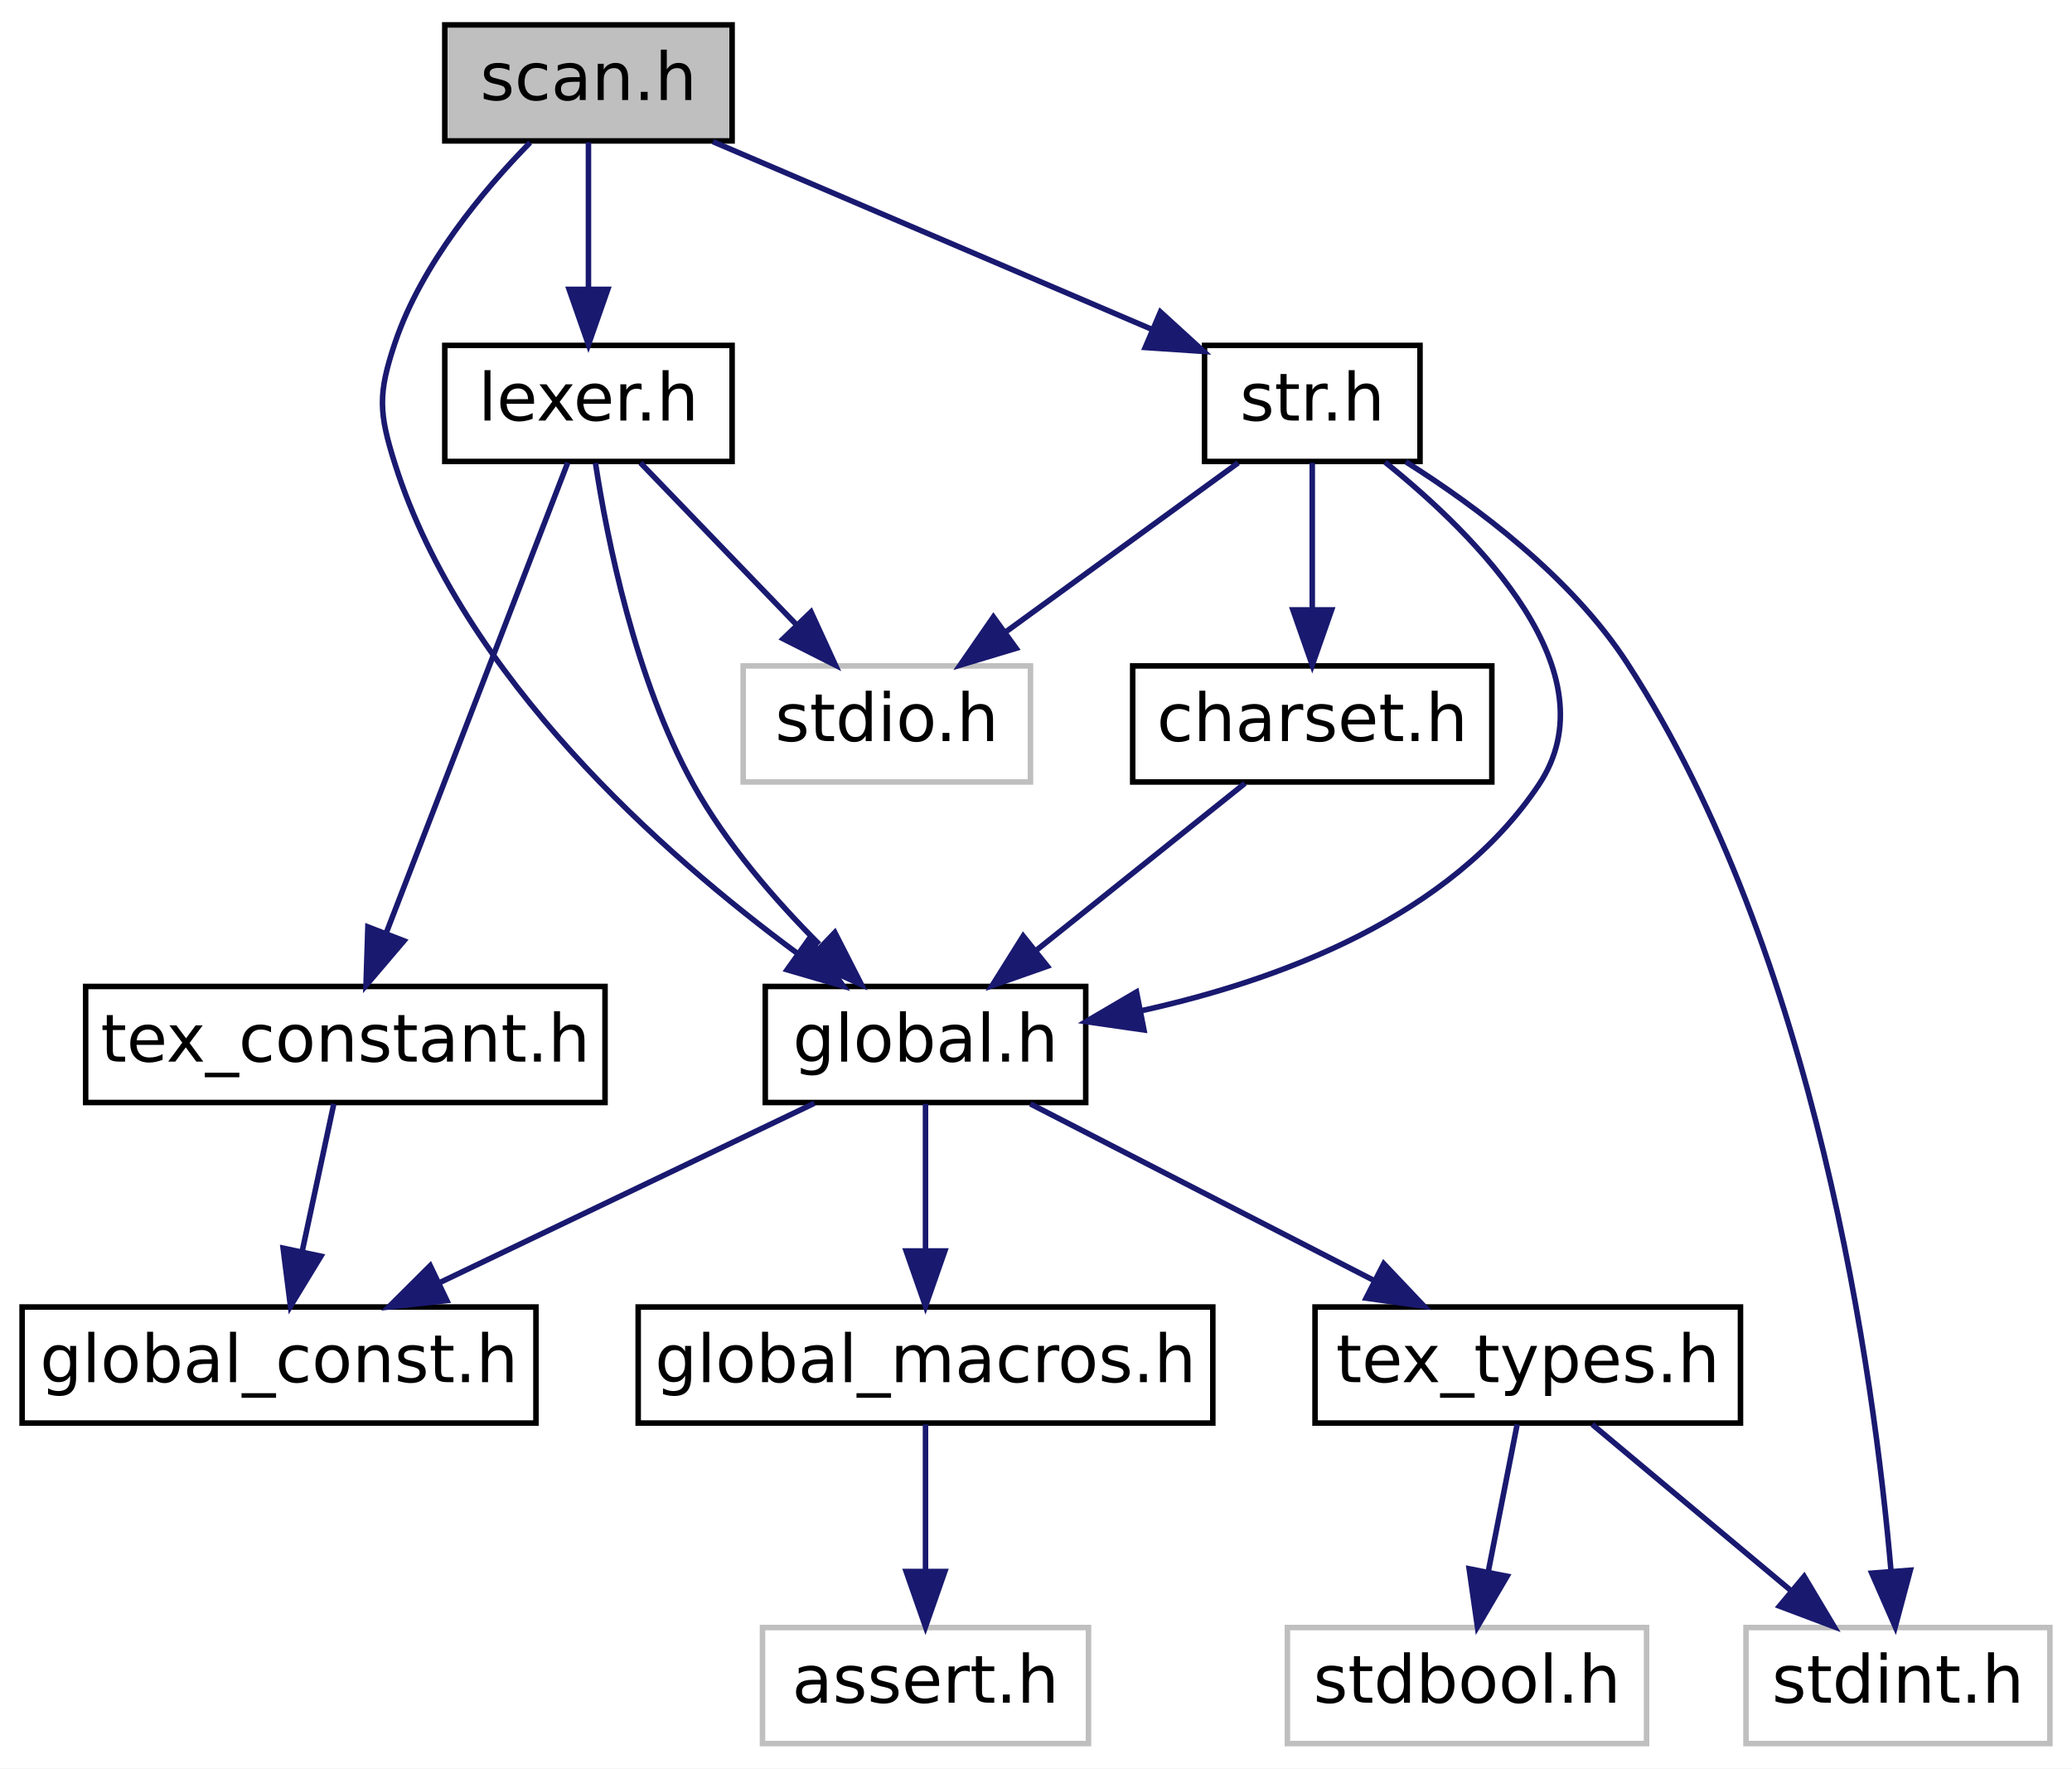
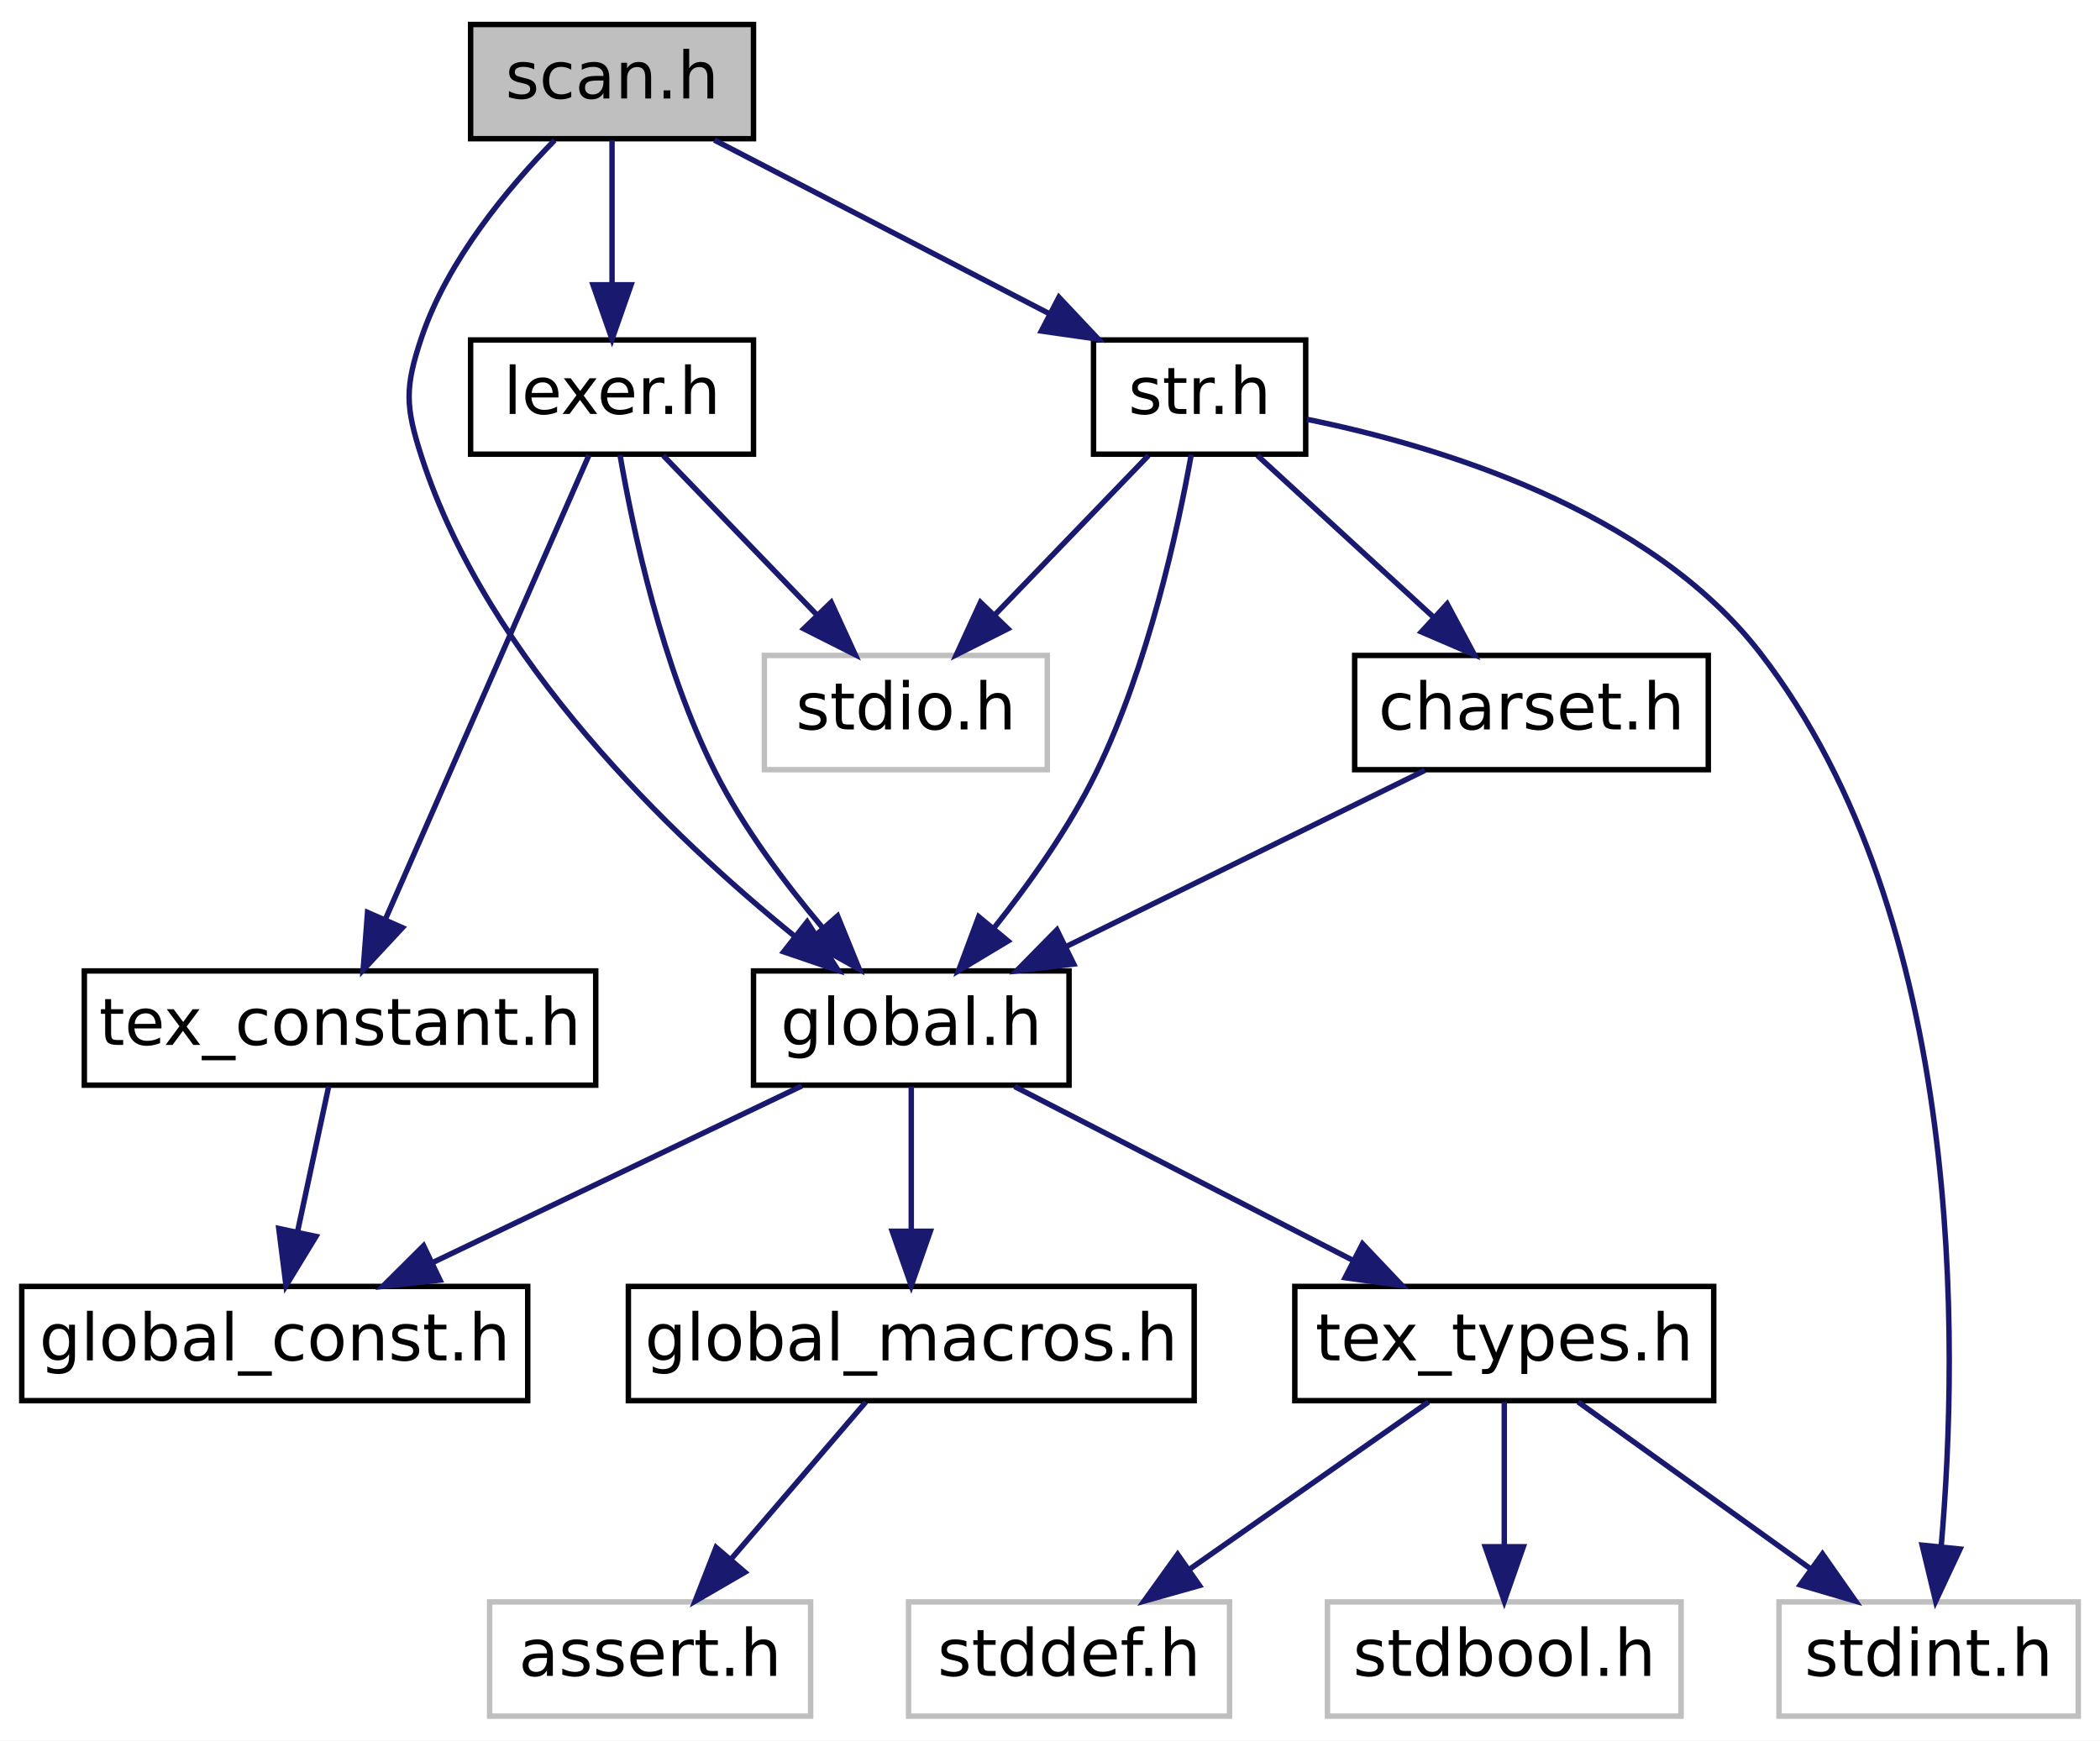
- <svg xmlns="http://www.w3.org/2000/svg" xmlns:xlink="http://www.w3.org/1999/xlink" width="375pt" height="320pt" viewBox="0.00 0.00 375.00 320.00">
+ <svg xmlns="http://www.w3.org/2000/svg" xmlns:xlink="http://www.w3.org/1999/xlink" width="386pt" height="320pt" viewBox="0.00 0.00 386.00 320.00">
  <g id="graph0" class="graph" transform="scale(1 1) rotate(0) translate(4 316)">
-     <polygon fill="white" stroke="transparent" points="-4,4 -4,-316 371,-316 371,4 -4,4" />
+     <polygon fill="white" stroke="transparent" points="-4,4 -4,-316 382,-316 382,4 -4,4" />
    <g id="node1" class="node">
      <g id="a_node1">
        <a xlink:title=" ">
-           <polygon fill="#bfbfbf" stroke="black" points="76.5,-290.5 76.5,-311.5 128.5,-311.5 128.5,-290.5 76.5,-290.5" />
-           <text text-anchor="middle" x="102.5" y="-297.9" font-family="DejaVuSans" font-size="12.00">scan.h</text>
+           <polygon fill="#bfbfbf" stroke="black" points="82.5,-290.5 82.5,-311.5 134.5,-311.5 134.5,-290.5 82.5,-290.5" />
+           <text text-anchor="middle" x="108.5" y="-297.9" font-family="DejaVuSans" font-size="12.00">scan.h</text>
        </a>
      </g>
    </g>
    <g id="node2" class="node">
      <g id="a_node2">
        <a xlink:href="global_8h.html" target="_top" xlink:title=" ">
          <polygon fill="white" stroke="black" points="134.5,-116.5 134.5,-137.5 192.5,-137.5 192.5,-116.5 134.5,-116.5" />
          <text text-anchor="middle" x="163.5" y="-123.9" font-family="DejaVuSans" font-size="12.00">global.h</text>
        </a>
      </g>
    </g>
    <g id="edge1" class="edge">
-       <path fill="none" stroke="midnightblue" d="M91.94,-290.21C83.5,-281.6 72.31,-268.26 67.5,-254 64.38,-244.73 64.54,-241.32 67.5,-232 79.76,-193.42 116.01,-161.42 140.28,-143.51" />
-       <polygon fill="midnightblue" stroke="midnightblue" points="142.51,-146.22 148.62,-137.56 138.45,-140.52 142.51,-146.22" />
+       <path fill="none" stroke="midnightblue" d="M97.94,-290.21C89.5,-281.6 78.31,-268.26 73.5,-254 70.38,-244.73 70.49,-241.3 73.5,-232 85.64,-194.54 119.49,-162.18 142.04,-143.9" />
+       <polygon fill="midnightblue" stroke="midnightblue" points="144.36,-146.53 150.06,-137.6 140.04,-141.02 144.36,-146.53" />
    </g>
-     <g id="node9" class="node">
-       <g id="a_node9">
+     <g id="node10" class="node">
+       <g id="a_node10">
        <a xlink:href="lexer_8h.html" target="_top" xlink:title=" ">
-           <polygon fill="white" stroke="black" points="76.5,-232.5 76.5,-253.5 128.5,-253.5 128.5,-232.5 76.5,-232.5" />
-           <text text-anchor="middle" x="102.5" y="-239.9" font-family="DejaVuSans" font-size="12.00">lexer.h</text>
+           <polygon fill="white" stroke="black" points="82.5,-232.5 82.5,-253.5 134.5,-253.5 134.5,-232.5 82.5,-232.5" />
+           <text text-anchor="middle" x="108.5" y="-239.9" font-family="DejaVuSans" font-size="12.00">lexer.h</text>
        </a>
      </g>
    </g>
-     <g id="edge8" class="edge">
-       <path fill="none" stroke="midnightblue" d="M102.5,-290.25C102.5,-282.94 102.5,-272.69 102.5,-263.7" />
-       <polygon fill="midnightblue" stroke="midnightblue" points="106,-263.64 102.5,-253.64 99,-263.64 106,-263.64" />
+     <g id="edge9" class="edge">
+       <path fill="none" stroke="midnightblue" d="M108.5,-290.25C108.5,-282.94 108.5,-272.69 108.5,-263.7" />
+       <polygon fill="midnightblue" stroke="midnightblue" points="112,-263.64 108.5,-253.64 105,-263.64 112,-263.64" />
    </g>
-     <g id="node12" class="node">
-       <g id="a_node12">
+     <g id="node13" class="node">
+       <g id="a_node13">
        <a xlink:href="str_8h.html" target="_top" xlink:title=" ">
-           <polygon fill="white" stroke="black" points="214,-232.5 214,-253.5 253,-253.5 253,-232.5 214,-232.5" />
-           <text text-anchor="middle" x="233.5" y="-239.9" font-family="DejaVuSans" font-size="12.00">str.h</text>
+           <polygon fill="white" stroke="black" points="197,-232.5 197,-253.5 236,-253.5 236,-232.5 197,-232.5" />
+           <text text-anchor="middle" x="216.5" y="-239.9" font-family="DejaVuSans" font-size="12.00">str.h</text>
        </a>
      </g>
    </g>
-     <g id="edge13" class="edge">
-       <path fill="none" stroke="midnightblue" d="M125.02,-290.37C147.01,-280.97 180.57,-266.63 204.53,-256.38" />
-       <polygon fill="midnightblue" stroke="midnightblue" points="206.02,-259.55 213.84,-252.41 203.27,-253.12 206.02,-259.55" />
+     <g id="edge14" class="edge">
+       <path fill="none" stroke="midnightblue" d="M127.31,-290.25C144.35,-281.41 169.66,-268.29 188.97,-258.28" />
+       <polygon fill="midnightblue" stroke="midnightblue" points="190.64,-261.35 197.9,-253.64 187.41,-255.14 190.64,-261.35" />
    </g>
    <g id="node3" class="node">
      <g id="a_node3">
        <a xlink:href="global__macros_8h.html" target="_top" xlink:title=" ">
          <polygon fill="white" stroke="black" points="111.5,-58.5 111.5,-79.5 215.5,-79.5 215.5,-58.5 111.5,-58.5" />
          <text text-anchor="middle" x="163.5" y="-65.9" font-family="DejaVuSans" font-size="12.00">global_macros.h</text>
        </a>
      </g>
    </g>
    <g id="edge2" class="edge">
      <path fill="none" stroke="midnightblue" d="M163.5,-116.25C163.5,-108.94 163.5,-98.69 163.5,-89.7" />
      <polygon fill="midnightblue" stroke="midnightblue" points="167,-89.64 163.5,-79.64 160,-89.64 167,-89.64" />
    </g>
    <g id="node5" class="node">
      <g id="a_node5">
        <a xlink:href="global__const_8h.html" target="_top" xlink:title=" ">
          <polygon fill="white" stroke="black" points="0,-58.5 0,-79.5 93,-79.5 93,-58.5 0,-58.5" />
          <text text-anchor="middle" x="46.5" y="-65.9" font-family="DejaVuSans" font-size="12.00">global_const.h</text>
        </a>
      </g>
    </g>
    <g id="edge4" class="edge">
      <path fill="none" stroke="midnightblue" d="M143.39,-116.37C124.69,-107.42 96.63,-93.99 75.51,-83.88" />
      <polygon fill="midnightblue" stroke="midnightblue" points="76.88,-80.66 66.35,-79.5 73.86,-86.98 76.88,-80.66" />
    </g>
    <g id="node6" class="node">
      <g id="a_node6">
        <a xlink:href="tex__types_8h.html" target="_top" xlink:title=" ">
          <polygon fill="white" stroke="black" points="234,-58.5 234,-79.5 311,-79.5 311,-58.5 234,-58.5" />
          <text text-anchor="middle" x="272.5" y="-65.9" font-family="DejaVuSans" font-size="12.00">tex_types.h</text>
        </a>
      </g>
    </g>
    <g id="edge5" class="edge">
      <path fill="none" stroke="midnightblue" d="M182.49,-116.25C199.68,-107.41 225.22,-94.29 244.71,-84.28" />
      <polygon fill="midnightblue" stroke="midnightblue" points="246.44,-87.33 253.73,-79.64 243.24,-81.1 246.44,-87.33" />
    </g>
    <g id="node4" class="node">
      <g id="a_node4">
        <a xlink:title=" ">
-           <polygon fill="white" stroke="#bfbfbf" points="134,-0.5 134,-21.5 193,-21.5 193,-0.5 134,-0.5" />
-           <text text-anchor="middle" x="163.5" y="-7.9" font-family="DejaVuSans" font-size="12.00">assert.h</text>
+           <polygon fill="white" stroke="#bfbfbf" points="86,-0.5 86,-21.5 145,-21.5 145,-0.5 86,-0.5" />
+           <text text-anchor="middle" x="115.5" y="-7.9" font-family="DejaVuSans" font-size="12.00">assert.h</text>
        </a>
      </g>
    </g>
    <g id="edge3" class="edge">
-       <path fill="none" stroke="midnightblue" d="M163.5,-58.25C163.5,-50.94 163.5,-40.69 163.5,-31.7" />
-       <polygon fill="midnightblue" stroke="midnightblue" points="167,-31.64 163.5,-21.64 160,-31.64 167,-31.64" />
+       <path fill="none" stroke="midnightblue" d="M155.14,-58.25C148.32,-50.3 138.53,-38.87 130.38,-29.37" />
+       <polygon fill="midnightblue" stroke="midnightblue" points="132.93,-26.96 123.77,-21.64 127.62,-31.51 132.93,-26.96" />
    </g>
    <g id="node7" class="node">
      <g id="a_node7">
        <a xlink:title=" ">
-           <polygon fill="white" stroke="#bfbfbf" points="229,-0.5 229,-21.5 294,-21.5 294,-0.5 229,-0.5" />
-           <text text-anchor="middle" x="261.5" y="-7.9" font-family="DejaVuSans" font-size="12.00">stdbool.h</text>
+           <polygon fill="white" stroke="#bfbfbf" points="240,-0.5 240,-21.5 305,-21.5 305,-0.5 240,-0.5" />
+           <text text-anchor="middle" x="272.5" y="-7.9" font-family="DejaVuSans" font-size="12.00">stdbool.h</text>
        </a>
      </g>
    </g>
    <g id="edge6" class="edge">
-       <path fill="none" stroke="midnightblue" d="M270.58,-58.25C269.15,-50.94 267.14,-40.69 265.37,-31.7" />
-       <polygon fill="midnightblue" stroke="midnightblue" points="268.76,-30.78 263.39,-21.64 261.89,-32.13 268.76,-30.78" />
+       <path fill="none" stroke="midnightblue" d="M272.5,-58.25C272.5,-50.94 272.5,-40.69 272.5,-31.7" />
+       <polygon fill="midnightblue" stroke="midnightblue" points="276,-31.64 272.5,-21.64 269,-31.64 276,-31.64" />
    </g>
    <g id="node8" class="node">
      <g id="a_node8">
        <a xlink:title=" ">
-           <polygon fill="white" stroke="#bfbfbf" points="312,-0.5 312,-21.5 367,-21.5 367,-0.5 312,-0.5" />
-           <text text-anchor="middle" x="339.5" y="-7.9" font-family="DejaVuSans" font-size="12.00">stdint.h</text>
+           <polygon fill="white" stroke="#bfbfbf" points="323,-0.5 323,-21.5 378,-21.5 378,-0.5 323,-0.5" />
+           <text text-anchor="middle" x="350.5" y="-7.9" font-family="DejaVuSans" font-size="12.00">stdint.h</text>
        </a>
      </g>
    </g>
    <g id="edge7" class="edge">
-       <path fill="none" stroke="midnightblue" d="M284.17,-58.25C294.07,-49.97 308.46,-37.94 320.09,-28.22" />
-       <polygon fill="midnightblue" stroke="midnightblue" points="322.53,-30.74 327.96,-21.64 318.05,-25.37 322.53,-30.74" />
+       <path fill="none" stroke="midnightblue" d="M286.09,-58.25C297.83,-49.81 315.02,-37.47 328.69,-27.66" />
+       <polygon fill="midnightblue" stroke="midnightblue" points="330.99,-30.32 337.07,-21.64 326.9,-24.63 330.99,-30.32" />
    </g>
-     <g id="edge10" class="edge">
-       <path fill="none" stroke="midnightblue" d="M103.77,-232.22C105.87,-218.5 110.92,-193.08 121.5,-174 127.4,-163.36 136.22,-153.19 144.26,-145.13" />
-       <polygon fill="midnightblue" stroke="midnightblue" points="147.09,-147.27 151.91,-137.83 142.26,-142.21 147.09,-147.27" />
-     </g>
-     <g id="node10" class="node">
-       <g id="a_node10">
+     <g id="node9" class="node">
+       <g id="a_node9">
        <a xlink:title=" ">
-           <polygon fill="white" stroke="#bfbfbf" points="130.5,-174.5 130.5,-195.5 182.5,-195.5 182.5,-174.5 130.5,-174.5" />
-           <text text-anchor="middle" x="156.5" y="-181.9" font-family="DejaVuSans" font-size="12.00">stdio.h</text>
+           <polygon fill="white" stroke="#bfbfbf" points="163,-0.5 163,-21.5 222,-21.5 222,-0.5 163,-0.5" />
+           <text text-anchor="middle" x="192.5" y="-7.9" font-family="DejaVuSans" font-size="12.00">stddef.h</text>
        </a>
      </g>
    </g>
-     <g id="edge9" class="edge">
-       <path fill="none" stroke="midnightblue" d="M111.91,-232.25C119.65,-224.22 130.81,-212.64 140.03,-203.08" />
-       <polygon fill="midnightblue" stroke="midnightblue" points="142.78,-205.27 147.2,-195.64 137.74,-200.41 142.78,-205.27" />
+     <g id="edge8" class="edge">
+       <path fill="none" stroke="midnightblue" d="M258.57,-58.25C246.41,-49.73 228.55,-37.24 214.47,-27.38" />
+       <polygon fill="midnightblue" stroke="midnightblue" points="216.47,-24.51 206.28,-21.64 212.46,-30.24 216.47,-24.51" />
+     </g>
+     <g id="edge11" class="edge">
+       <path fill="none" stroke="midnightblue" d="M109.97,-232.33C112.31,-218.74 117.65,-193.47 127.5,-174 132.66,-163.79 140.27,-153.65 147.16,-145.49" />
+       <polygon fill="midnightblue" stroke="midnightblue" points="149.96,-147.61 153.95,-137.8 144.71,-142.98 149.96,-147.61" />
    </g>
    <g id="node11" class="node">
      <g id="a_node11">
+         <a xlink:title=" ">
+           <polygon fill="white" stroke="#bfbfbf" points="136.5,-174.5 136.5,-195.5 188.5,-195.5 188.5,-174.5 136.5,-174.5" />
+           <text text-anchor="middle" x="162.5" y="-181.9" font-family="DejaVuSans" font-size="12.00">stdio.h</text>
+         </a>
+       </g>
+     </g>
+     <g id="edge10" class="edge">
+       <path fill="none" stroke="midnightblue" d="M117.91,-232.25C125.65,-224.22 136.81,-212.64 146.03,-203.08" />
+       <polygon fill="midnightblue" stroke="midnightblue" points="148.78,-205.27 153.2,-195.64 143.74,-200.41 148.78,-205.27" />
+     </g>
+     <g id="node12" class="node">
+       <g id="a_node12">
        <a xlink:href="tex__constant_8h.html" target="_top" xlink:title=" ">
          <polygon fill="white" stroke="black" points="11.5,-116.5 11.5,-137.5 105.5,-137.5 105.5,-116.5 11.5,-116.5" />
          <text text-anchor="middle" x="58.5" y="-123.9" font-family="DejaVuSans" font-size="12.00">tex_constant.h</text>
        </a>
      </g>
    </g>
-     <g id="edge11" class="edge">
-       <path fill="none" stroke="midnightblue" d="M98.75,-232.28C91.47,-213.43 75.34,-171.62 65.85,-147.05" />
-       <polygon fill="midnightblue" stroke="midnightblue" points="69.11,-145.76 62.24,-137.69 62.58,-148.28 69.11,-145.76" />
+     <g id="edge12" class="edge">
+       <path fill="none" stroke="midnightblue" d="M104.24,-232.28C95.97,-213.43 77.63,-171.62 66.86,-147.05" />
+       <polygon fill="midnightblue" stroke="midnightblue" points="69.97,-145.45 62.75,-137.69 63.56,-148.26 69.97,-145.45" />
    </g>
-     <g id="edge12" class="edge">
+     <g id="edge13" class="edge">
      <path fill="none" stroke="midnightblue" d="M56.41,-116.25C54.84,-108.94 52.65,-98.69 50.72,-89.7" />
      <polygon fill="midnightblue" stroke="midnightblue" points="54.08,-88.69 48.57,-79.64 47.24,-90.15 54.08,-88.69" />
    </g>
+     <g id="edge17" class="edge">
+       <path fill="none" stroke="midnightblue" d="M214.95,-232.37C212.52,-218.82 207.08,-193.6 197.5,-174 192.52,-163.8 185.21,-153.54 178.64,-145.31" />
+       <polygon fill="midnightblue" stroke="midnightblue" points="181.28,-143 172.19,-137.54 175.89,-147.47 181.28,-143" />
+     </g>
    <g id="edge16" class="edge">
-       <path fill="none" stroke="midnightblue" d="M246.68,-232.37C263.27,-219.03 288.05,-194.29 274.5,-174 258.56,-150.14 227.71,-138.64 202.56,-133.11" />
-       <polygon fill="midnightblue" stroke="midnightblue" points="203.04,-129.63 192.55,-131.14 201.69,-136.5 203.04,-129.63" />
+       <path fill="none" stroke="midnightblue" d="M236.24,-238.91C259.93,-234.11 299,-222.48 319.5,-196 357.44,-147 355.99,-68.49 352.83,-31.93" />
+       <polygon fill="midnightblue" stroke="midnightblue" points="356.28,-31.22 351.79,-21.63 349.31,-31.93 356.28,-31.22" />
    </g>
    <g id="edge15" class="edge">
-       <path fill="none" stroke="midnightblue" d="M250.43,-232.44C263.27,-224.34 280.39,-211.57 290.5,-196 324.78,-143.22 335.18,-67.17 338.25,-31.66" />
-       <polygon fill="midnightblue" stroke="midnightblue" points="341.74,-31.87 339.01,-21.64 334.76,-31.34 341.74,-31.87" />
+       <path fill="none" stroke="midnightblue" d="M207.09,-232.25C199.35,-224.22 188.19,-212.64 178.97,-203.08" />
+       <polygon fill="midnightblue" stroke="midnightblue" points="181.26,-200.41 171.8,-195.64 176.22,-205.27 181.26,-200.41" />
    </g>
-     <g id="edge14" class="edge">
-       <path fill="none" stroke="midnightblue" d="M220.09,-232.25C208.49,-223.81 191.53,-211.47 178.03,-201.66" />
-       <polygon fill="midnightblue" stroke="midnightblue" points="179.9,-198.69 169.76,-195.64 175.79,-204.36 179.9,-198.69" />
-     </g>
-     <g id="node13" class="node">
-       <g id="a_node13">
+     <g id="node14" class="node">
+       <g id="a_node14">
        <a xlink:href="charset_8h.html" target="_top" xlink:title=" ">
-           <polygon fill="white" stroke="black" points="201,-174.5 201,-195.5 266,-195.5 266,-174.5 201,-174.5" />
-           <text text-anchor="middle" x="233.5" y="-181.9" font-family="DejaVuSans" font-size="12.00">charset.h</text>
+           <polygon fill="white" stroke="black" points="245,-174.5 245,-195.5 310,-195.5 310,-174.5 245,-174.5" />
+           <text text-anchor="middle" x="277.5" y="-181.9" font-family="DejaVuSans" font-size="12.00">charset.h</text>
        </a>
      </g>
    </g>
-     <g id="edge17" class="edge">
-       <path fill="none" stroke="midnightblue" d="M233.5,-232.25C233.5,-224.94 233.5,-214.69 233.5,-205.7" />
-       <polygon fill="midnightblue" stroke="midnightblue" points="237,-205.64 233.5,-195.64 230,-205.64 237,-205.64" />
+     <g id="edge18" class="edge">
+       <path fill="none" stroke="midnightblue" d="M227.13,-232.25C236.05,-224.05 248.99,-212.17 259.52,-202.51" />
+       <polygon fill="midnightblue" stroke="midnightblue" points="262,-204.98 267,-195.64 257.26,-199.83 262,-204.98" />
    </g>
-     <g id="edge18" class="edge">
-       <path fill="none" stroke="midnightblue" d="M221.31,-174.25C210.87,-165.89 195.63,-153.71 183.43,-143.94" />
-       <polygon fill="midnightblue" stroke="midnightblue" points="185.55,-141.16 175.55,-137.64 181.18,-146.62 185.55,-141.16" />
+     <g id="edge19" class="edge">
+       <path fill="none" stroke="midnightblue" d="M257.9,-174.37C239.77,-165.46 212.59,-152.11 192.04,-142.02" />
+       <polygon fill="midnightblue" stroke="midnightblue" points="193.36,-138.77 182.84,-137.5 190.27,-145.05 193.36,-138.77" />
    </g>
  </g>
</svg>
